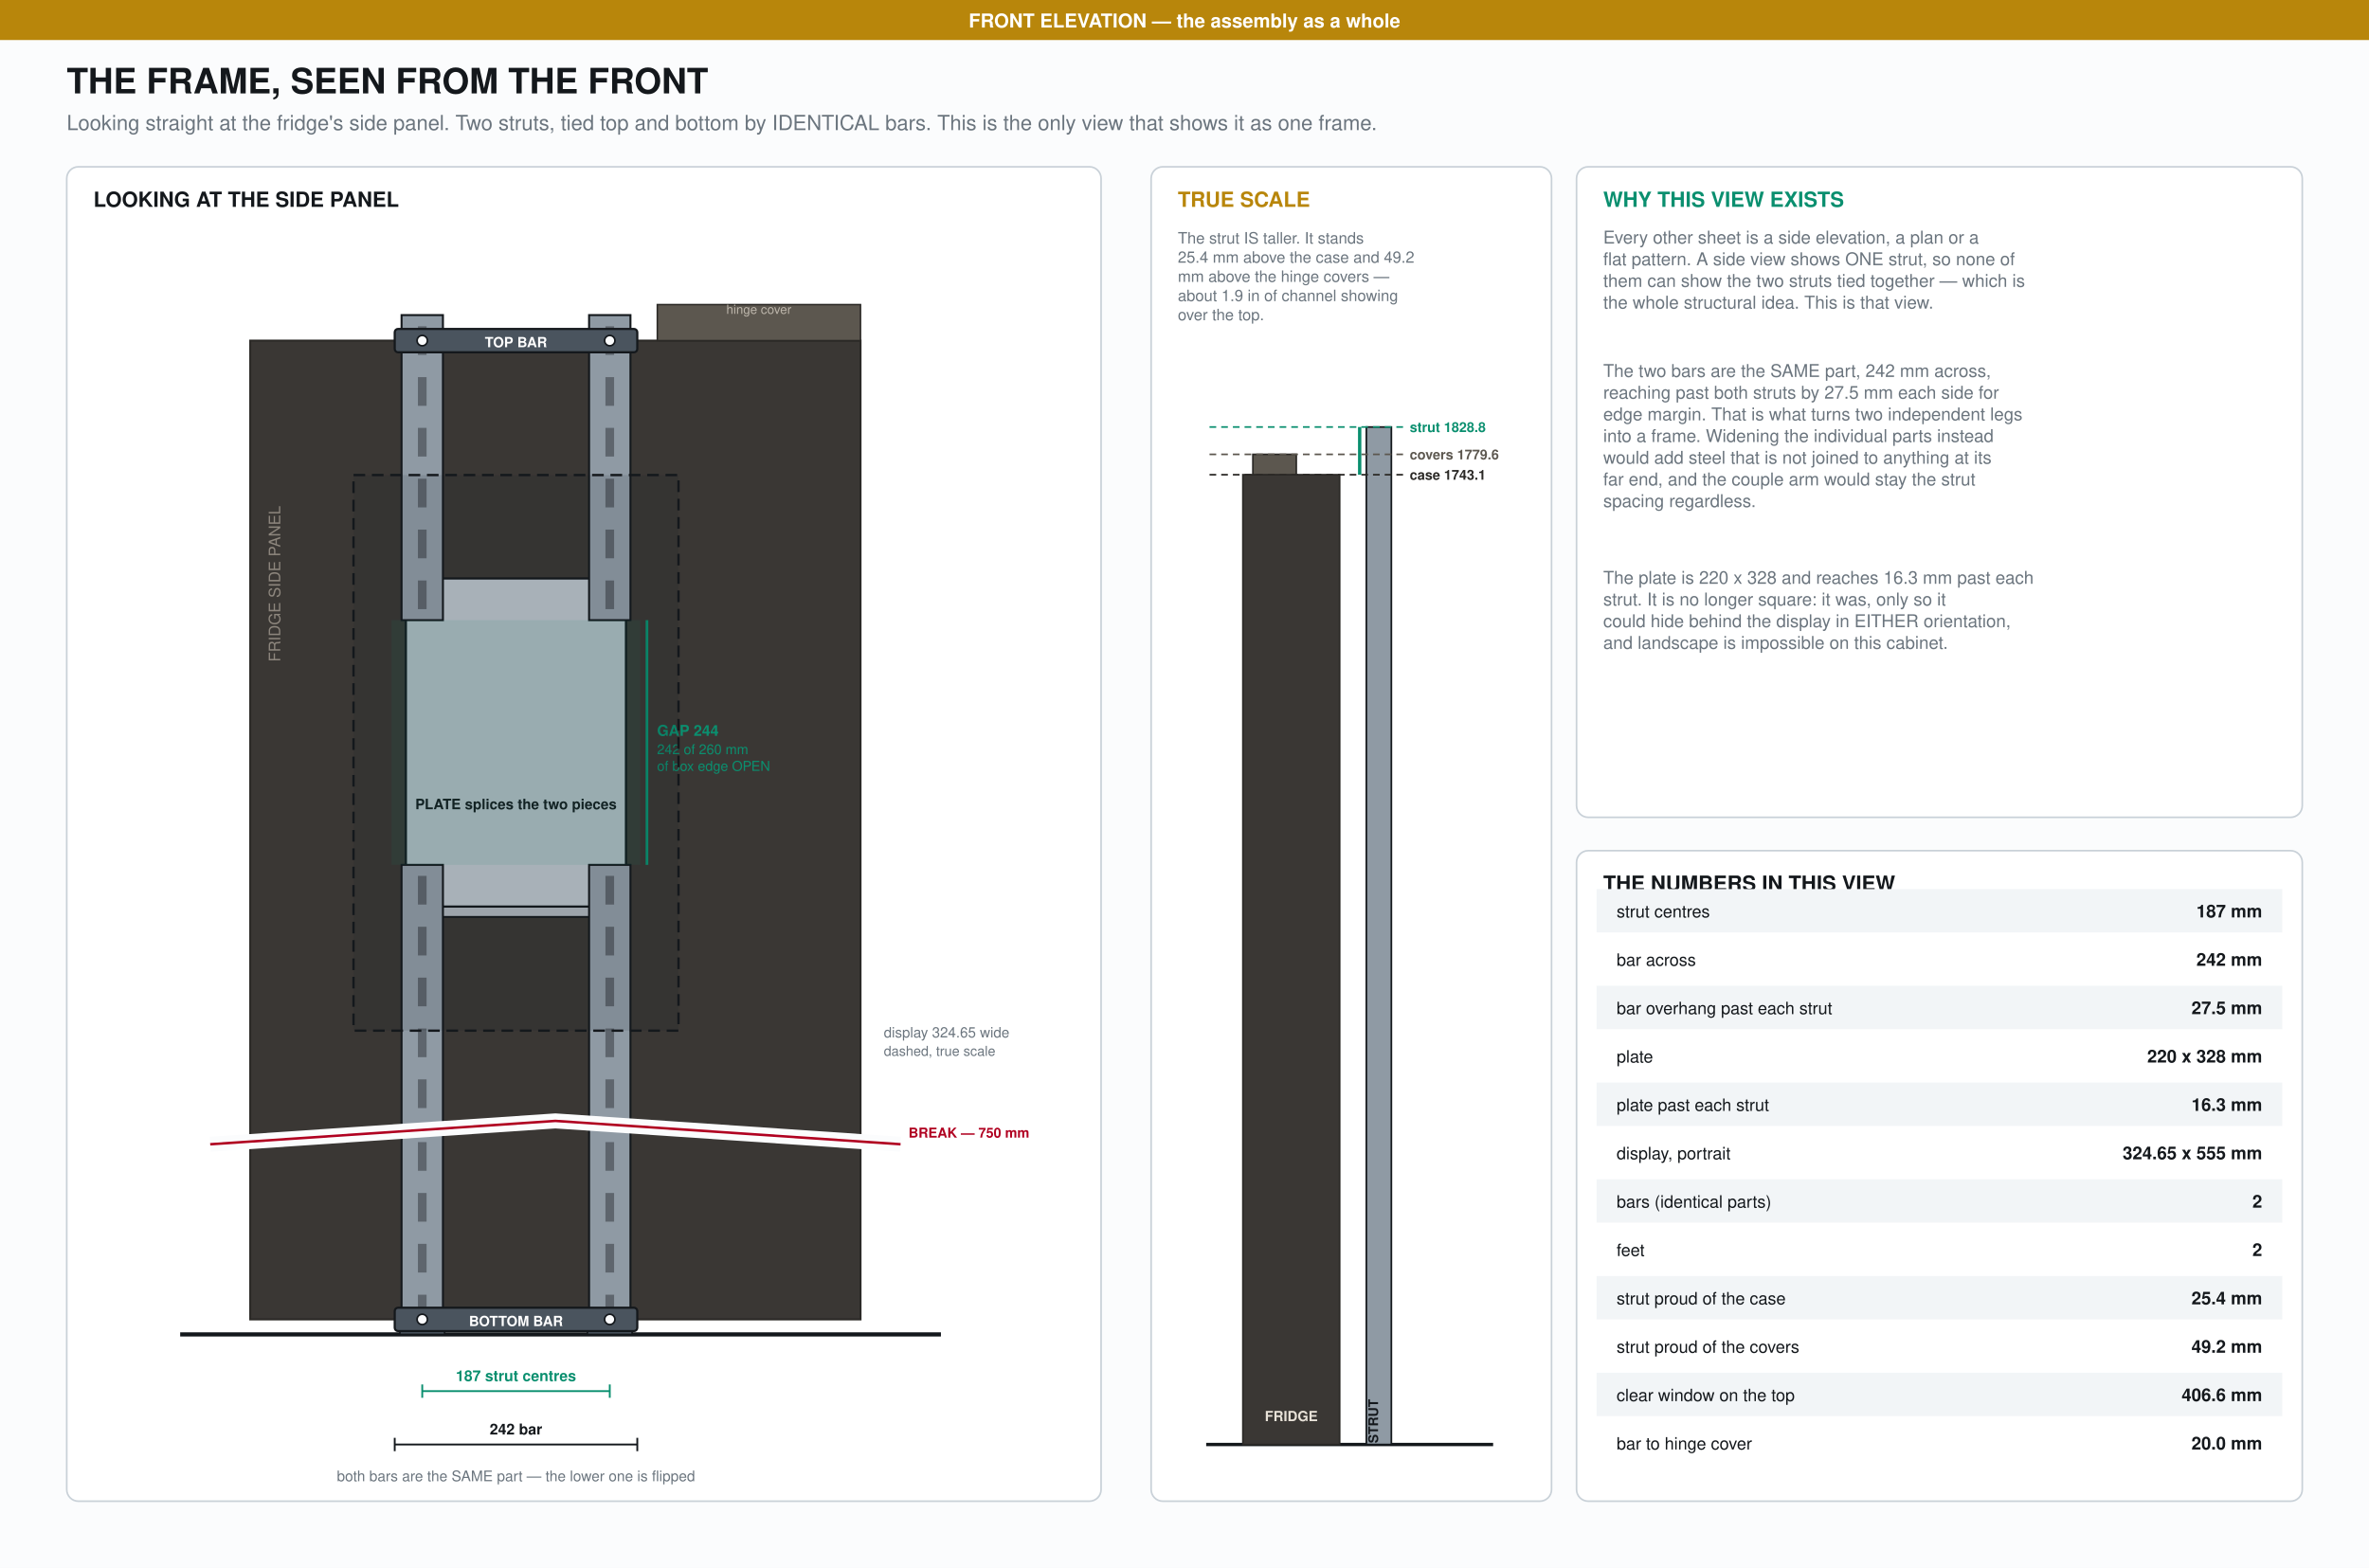
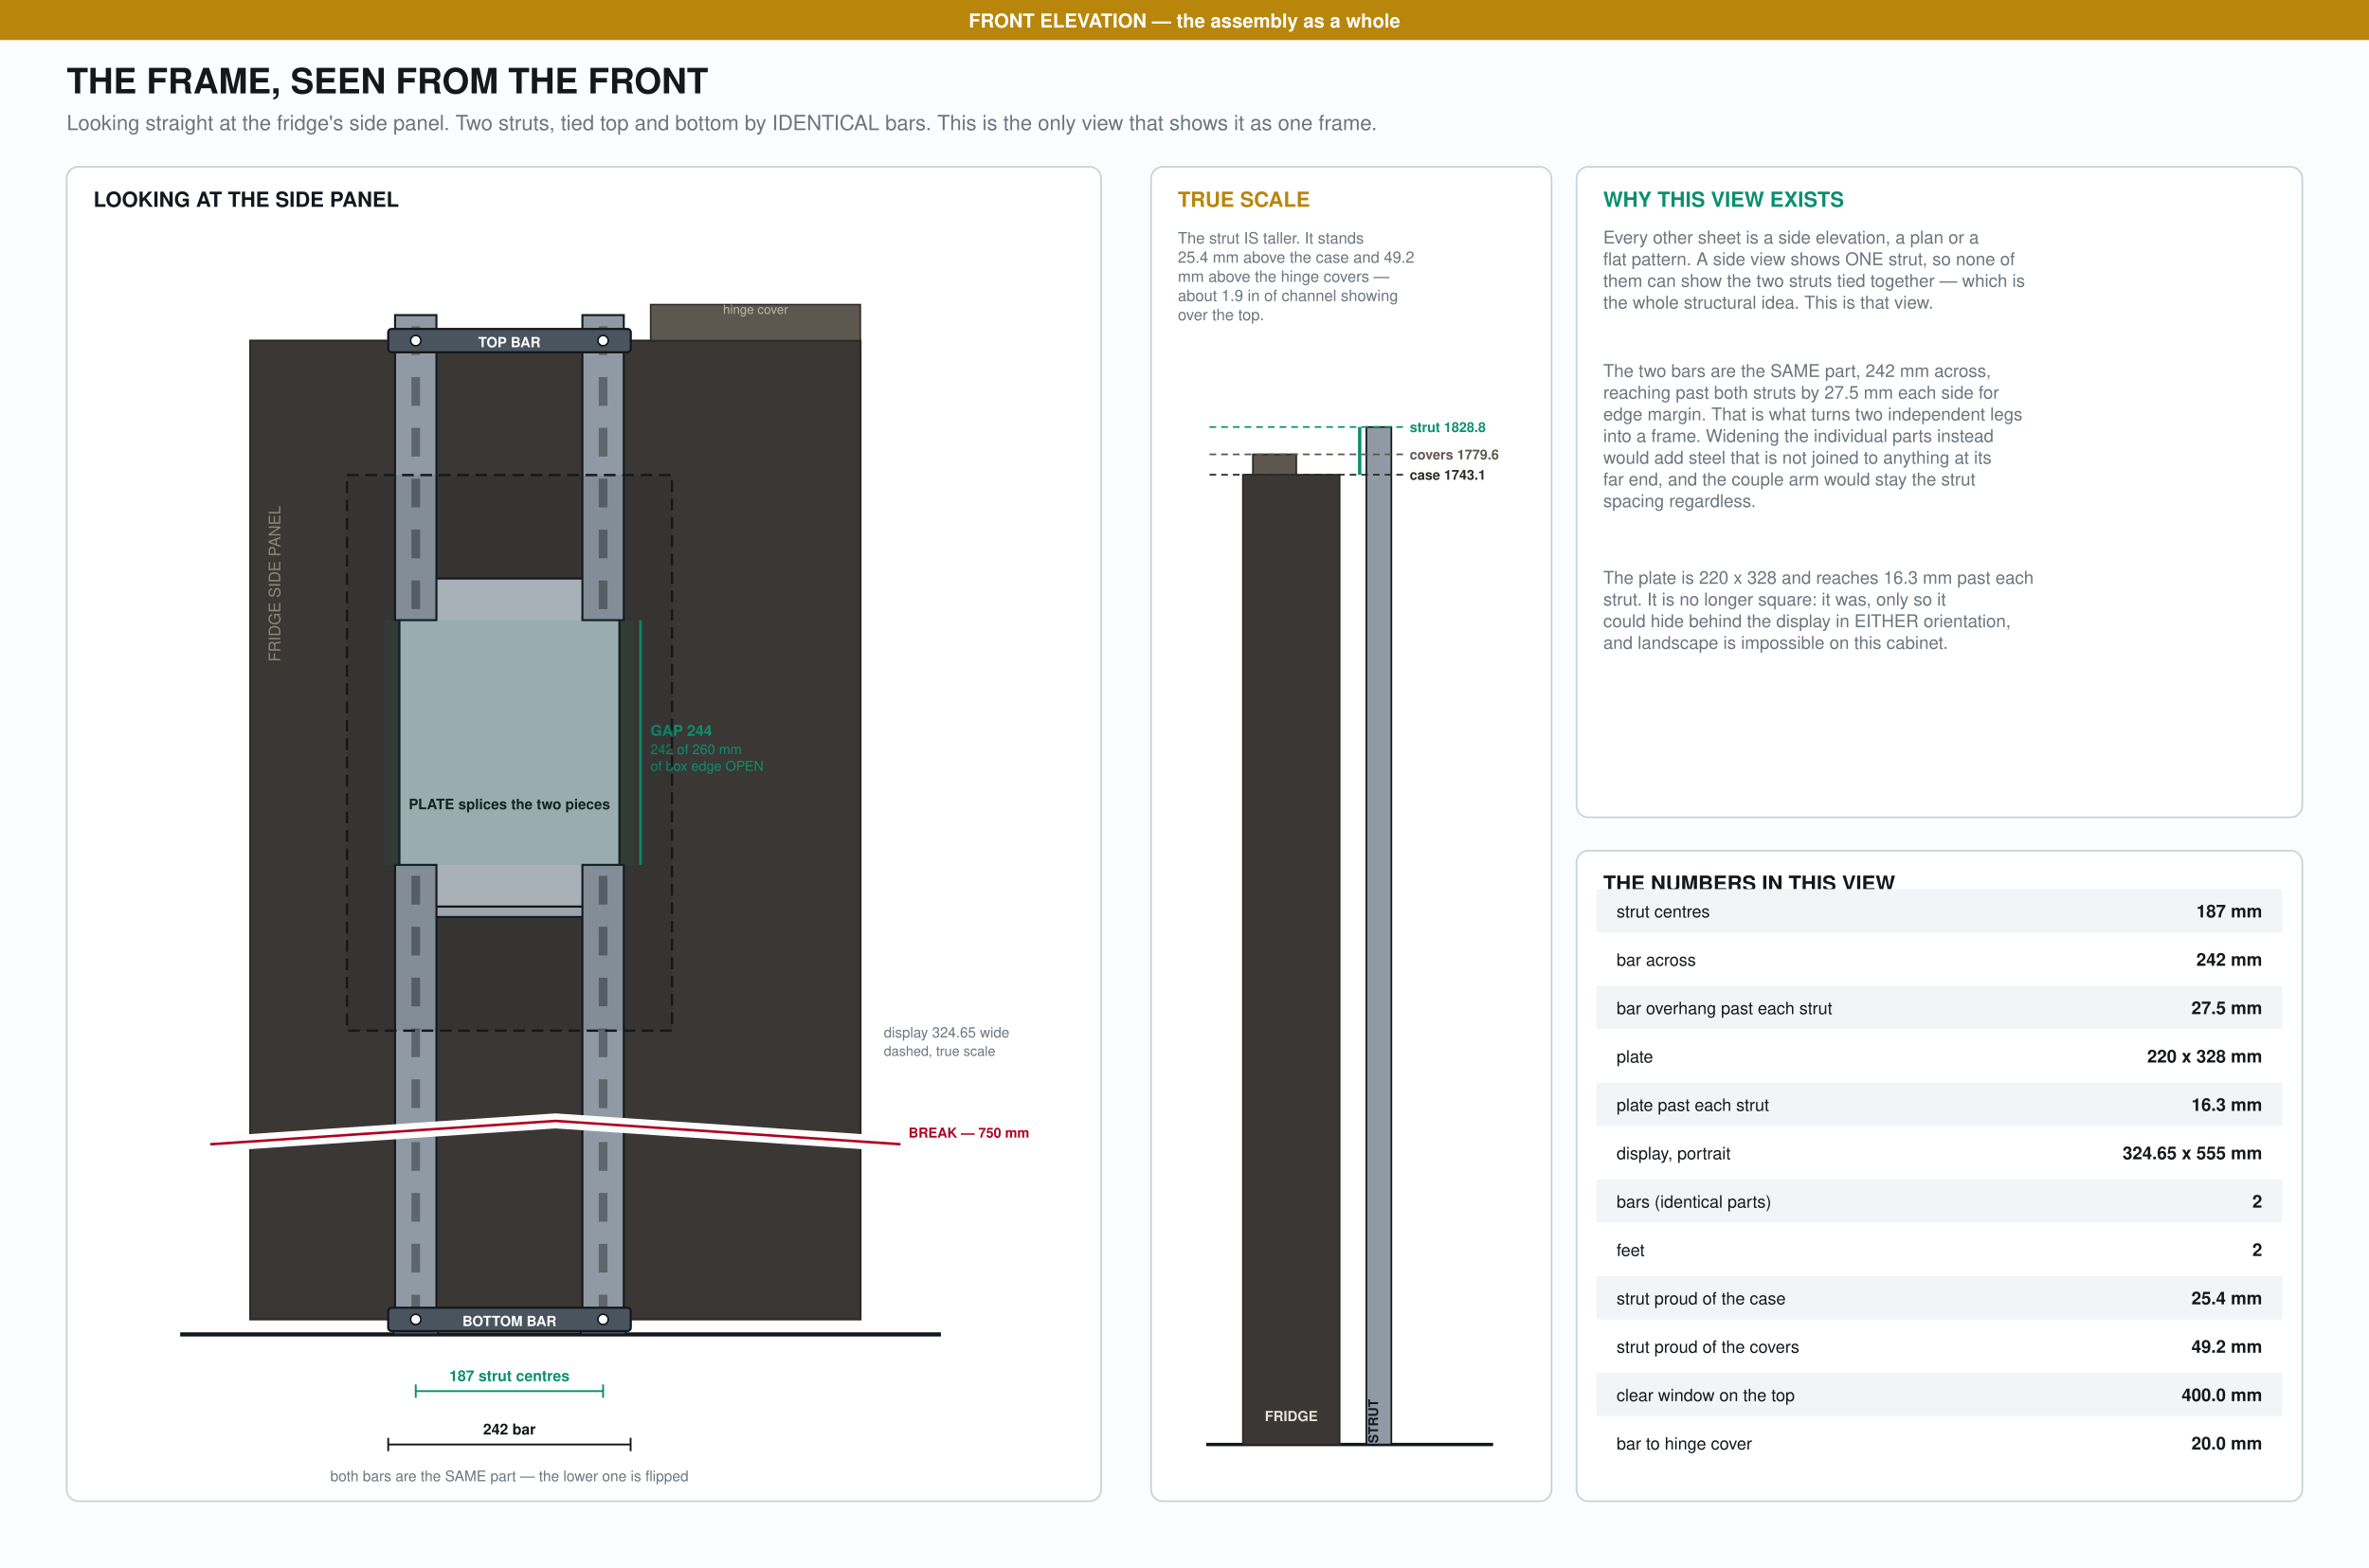
<svg xmlns="http://www.w3.org/2000/svg" width="1420" height="940" viewBox="0 0 1420 940">
  <rect width="1420" height="940" fill="#fbfcfd" />
  <rect width="1420" height="24" fill="#b8860b" />
  <text x="710.00" y="16.50" font-family="Helvetica,Arial,sans-serif" font-size="11.5" text-anchor="middle" fill="#fff" font-weight="bold">FRONT ELEVATION — the assembly as a whole</text>
  <text x="40.00" y="56.00" font-family="Helvetica,Arial,sans-serif" font-size="21" text-anchor="start" fill="#14181c" font-weight="bold">THE FRAME, SEEN FROM THE FRONT</text>
  <text x="40.00" y="78.00" font-family="Helvetica,Arial,sans-serif" font-size="12.5" text-anchor="start" fill="#6b757e" font-weight="normal">Looking straight at the fridge's side panel. Two struts, tied top and bottom by IDENTICAL bars. This is the only view that shows it as one frame.</text>
  <rect x="40.0" y="100.0" width="620.0" height="800.0" rx="7" fill="#fff" stroke="#c9d1d8" stroke-width="1" />
  <text x="56.00" y="124.00" font-family="Helvetica,Arial,sans-serif" font-size="12.5" text-anchor="start" fill="#14181c" font-weight="bold">LOOKING AT THE SIDE PANEL</text>
  <line x1="108.0" y1="800.0" x2="564.0" y2="800.0" stroke="#14181c" stroke-width="2.5" />
  <rect x="150.0" y="204.2" width="365.8" height="586.8" fill="#3a3734" stroke="#2b2926" stroke-width="1.2" />
-   <rect x="394.0" y="182.6" width="121.8" height="21.6" fill="#5c574f" stroke="#2b2926" stroke-width="0.9" />
-   <text x="454.86" y="188.16" font-family="Helvetica,Arial,sans-serif" font-size="7.6" text-anchor="middle" fill="#bdb6ab" font-weight="normal">hinge cover</text>
+   <rect x="390.0" y="182.6" width="125.7" height="21.6" fill="#5c574f" stroke="#2b2926" stroke-width="0.9" />
+   <text x="452.89" y="188.16" font-family="Helvetica,Arial,sans-serif" font-size="7.6" text-anchor="middle" fill="#bdb6ab" font-weight="normal">hinge cover</text>
  <text x="168.00" y="350.00" font-family="Helvetica,Arial,sans-serif" font-size="9.5" text-anchor="middle" fill="#8d867d" font-weight="normal" transform="rotate(-90.0 168.00 350.00)">FRIDGE SIDE PANEL</text>
-   <rect x="243.3" y="353.0" width="131.9" height="196.7" fill="#b9c2c9" fill-opacity="0.9" stroke="#14181c" stroke-width="1.1" />
-   <text x="309.28" y="393.80" font-family="Helvetica,Arial,sans-serif" font-size="9.2" text-anchor="middle" fill="#14181c" font-weight="bold">PLATE 220 x 328</text>
-   <rect x="243.3" y="346.8" width="131.9" height="196.7" fill="#b9c2c9" stroke="#14181c" stroke-width="1.3" />
-   <text x="309.28" y="485.14" font-family="Helvetica,Arial,sans-serif" font-size="8.6" text-anchor="middle" fill="#14181c" font-weight="bold">PLATE splices the two pieces</text>
-   <rect x="240.7" y="518.5" width="24.8" height="281.5" fill="#8f9aa4" stroke="#14181c" stroke-width="1.2" />
-   <rect x="250.5" y="776.2" width="5.2" height="17.2" fill="#14181c" fill-opacity="0.4" />
-   <rect x="250.5" y="745.7" width="5.2" height="17.2" fill="#14181c" fill-opacity="0.4" />
-   <rect x="250.5" y="715.2" width="5.2" height="17.2" fill="#14181c" fill-opacity="0.4" />
-   <rect x="250.5" y="684.7" width="5.2" height="17.2" fill="#14181c" fill-opacity="0.4" />
-   <rect x="250.5" y="647.1" width="5.2" height="17.2" fill="#14181c" fill-opacity="0.4" />
-   <rect x="250.5" y="616.6" width="5.2" height="17.2" fill="#14181c" fill-opacity="0.4" />
-   <rect x="250.5" y="586.1" width="5.2" height="17.2" fill="#14181c" fill-opacity="0.4" />
-   <rect x="250.5" y="555.6" width="5.2" height="17.2" fill="#14181c" fill-opacity="0.4" />
-   <rect x="250.5" y="525.1" width="5.2" height="17.2" fill="#14181c" fill-opacity="0.4" />
-   <rect x="240.7" y="188.9" width="24.8" height="182.9" fill="#8f9aa4" stroke="#14181c" stroke-width="1.2" />
-   <rect x="250.5" y="348.0" width="5.2" height="17.2" fill="#14181c" fill-opacity="0.4" />
-   <rect x="250.5" y="317.5" width="5.2" height="17.2" fill="#14181c" fill-opacity="0.4" />
-   <rect x="250.5" y="287.0" width="5.2" height="17.2" fill="#14181c" fill-opacity="0.4" />
-   <rect x="250.5" y="256.5" width="5.2" height="17.2" fill="#14181c" fill-opacity="0.4" />
-   <rect x="250.5" y="226.1" width="5.2" height="17.2" fill="#14181c" fill-opacity="0.4" />
-   <rect x="250.5" y="195.6" width="5.2" height="17.2" fill="#14181c" fill-opacity="0.4" />
-   <rect x="239.7" y="793.0" width="26.8" height="7" fill="#4a545e" stroke="#14181c" stroke-width="1" />
-   <rect x="353.1" y="518.5" width="24.8" height="281.5" fill="#8f9aa4" stroke="#14181c" stroke-width="1.2" />
-   <rect x="362.9" y="776.2" width="5.2" height="17.2" fill="#14181c" fill-opacity="0.4" />
-   <rect x="362.9" y="745.7" width="5.2" height="17.2" fill="#14181c" fill-opacity="0.4" />
-   <rect x="362.9" y="715.2" width="5.2" height="17.2" fill="#14181c" fill-opacity="0.4" />
-   <rect x="362.9" y="684.7" width="5.2" height="17.2" fill="#14181c" fill-opacity="0.4" />
-   <rect x="362.9" y="647.1" width="5.2" height="17.2" fill="#14181c" fill-opacity="0.4" />
-   <rect x="362.9" y="616.6" width="5.2" height="17.2" fill="#14181c" fill-opacity="0.4" />
-   <rect x="362.9" y="586.1" width="5.2" height="17.2" fill="#14181c" fill-opacity="0.4" />
-   <rect x="362.9" y="555.6" width="5.2" height="17.2" fill="#14181c" fill-opacity="0.4" />
-   <rect x="362.9" y="525.1" width="5.2" height="17.2" fill="#14181c" fill-opacity="0.4" />
-   <rect x="353.1" y="188.9" width="24.8" height="182.9" fill="#8f9aa4" stroke="#14181c" stroke-width="1.2" />
-   <rect x="362.9" y="348.0" width="5.2" height="17.2" fill="#14181c" fill-opacity="0.4" />
-   <rect x="362.9" y="317.5" width="5.2" height="17.2" fill="#14181c" fill-opacity="0.4" />
-   <rect x="362.9" y="287.0" width="5.2" height="17.2" fill="#14181c" fill-opacity="0.4" />
-   <rect x="362.9" y="256.5" width="5.2" height="17.2" fill="#14181c" fill-opacity="0.4" />
-   <rect x="362.9" y="226.1" width="5.2" height="17.2" fill="#14181c" fill-opacity="0.4" />
-   <rect x="362.9" y="195.6" width="5.2" height="17.2" fill="#14181c" fill-opacity="0.4" />
-   <rect x="352.1" y="793.0" width="26.8" height="7" fill="#4a545e" stroke="#14181c" stroke-width="1" />
-   <rect x="234.7" y="371.8" width="149.1" height="146.7" fill="#0a8f6f" fill-opacity="0.10" />
-   <line x1="387.8" y1="518.5" x2="387.8" y2="371.8" stroke="#0a8f6f" stroke-width="1.6" />
-   <text x="393.84" y="441.14" font-family="Helvetica,Arial,sans-serif" font-size="9.0" text-anchor="start" fill="#0a8f6f" font-weight="bold">GAP 244</text>
-   <text x="393.84" y="452.14" font-family="Helvetica,Arial,sans-serif" font-size="8.2" text-anchor="start" fill="#0a8f6f" font-weight="normal">242 of 260 mm</text>
-   <text x="393.84" y="462.14" font-family="Helvetica,Arial,sans-serif" font-size="8.2" text-anchor="start" fill="#0a8f6f" font-weight="normal">of box edge OPEN</text>
-   <rect x="236.6" y="197.2" width="145.4" height="14" rx="2" fill="#4a545e" stroke="#14181c" stroke-width="1.3" />
-   <text x="309.28" y="208.16" font-family="Helvetica,Arial,sans-serif" font-size="8.4" text-anchor="middle" fill="#fff" font-weight="bold">TOP BAR</text>
-   <circle cx="253.1" cy="204.2" r="3.1" fill="#fbfcfd" stroke="#14181c" stroke-width="1" />
-   <circle cx="365.5" cy="204.2" r="3.1" fill="#fbfcfd" stroke="#14181c" stroke-width="1" />
-   <rect x="236.6" y="784.0" width="145.4" height="14" rx="2" fill="#4a545e" stroke="#14181c" stroke-width="1.3" />
-   <text x="309.28" y="795.00" font-family="Helvetica,Arial,sans-serif" font-size="8.4" text-anchor="middle" fill="#fff" font-weight="bold">BOTTOM BAR</text>
-   <circle cx="253.1" cy="791.0" r="3.1" fill="#fbfcfd" stroke="#14181c" stroke-width="1" />
-   <circle cx="365.5" cy="791.0" r="3.1" fill="#fbfcfd" stroke="#14181c" stroke-width="1" />
-   <rect x="211.9" y="284.8" width="194.8" height="333.1" fill="#101820" fill-opacity="0.10" stroke="#14181c" stroke-width="1.4" stroke-dasharray="7 4" />
-   <text x="309.28" y="451.40" font-family="Helvetica,Arial,sans-serif" font-size="9.0" text-anchor="middle" fill="#6b757e" font-weight="bold" />
+   <rect x="239.4" y="353.0" width="131.9" height="196.7" fill="#b9c2c9" fill-opacity="0.9" stroke="#14181c" stroke-width="1.1" />
+   <text x="305.35" y="393.80" font-family="Helvetica,Arial,sans-serif" font-size="9.2" text-anchor="middle" fill="#14181c" font-weight="bold">PLATE 220 x 328</text>
+   <rect x="239.4" y="346.8" width="131.9" height="196.7" fill="#b9c2c9" stroke="#14181c" stroke-width="1.3" />
+   <text x="305.35" y="485.14" font-family="Helvetica,Arial,sans-serif" font-size="8.6" text-anchor="middle" fill="#14181c" font-weight="bold">PLATE splices the two pieces</text>
+   <rect x="236.8" y="518.5" width="24.8" height="281.5" fill="#8f9aa4" stroke="#14181c" stroke-width="1.2" />
+   <rect x="246.6" y="776.2" width="5.2" height="17.2" fill="#14181c" fill-opacity="0.4" />
+   <rect x="246.6" y="745.7" width="5.2" height="17.2" fill="#14181c" fill-opacity="0.4" />
+   <rect x="246.6" y="715.2" width="5.2" height="17.2" fill="#14181c" fill-opacity="0.4" />
+   <rect x="246.6" y="684.7" width="5.2" height="17.2" fill="#14181c" fill-opacity="0.4" />
+   <rect x="246.6" y="647.1" width="5.2" height="17.2" fill="#14181c" fill-opacity="0.4" />
+   <rect x="246.6" y="616.6" width="5.2" height="17.2" fill="#14181c" fill-opacity="0.4" />
+   <rect x="246.6" y="586.1" width="5.2" height="17.2" fill="#14181c" fill-opacity="0.4" />
+   <rect x="246.6" y="555.6" width="5.2" height="17.2" fill="#14181c" fill-opacity="0.4" />
+   <rect x="246.6" y="525.1" width="5.2" height="17.2" fill="#14181c" fill-opacity="0.4" />
+   <rect x="236.8" y="188.9" width="24.8" height="182.9" fill="#8f9aa4" stroke="#14181c" stroke-width="1.2" />
+   <rect x="246.6" y="348.0" width="5.2" height="17.2" fill="#14181c" fill-opacity="0.4" />
+   <rect x="246.6" y="317.5" width="5.2" height="17.2" fill="#14181c" fill-opacity="0.4" />
+   <rect x="246.6" y="287.0" width="5.2" height="17.2" fill="#14181c" fill-opacity="0.4" />
+   <rect x="246.6" y="256.5" width="5.2" height="17.2" fill="#14181c" fill-opacity="0.4" />
+   <rect x="246.6" y="226.1" width="5.2" height="17.2" fill="#14181c" fill-opacity="0.4" />
+   <rect x="246.6" y="195.6" width="5.2" height="17.2" fill="#14181c" fill-opacity="0.4" />
+   <rect x="235.8" y="793.0" width="26.8" height="7" fill="#4a545e" stroke="#14181c" stroke-width="1" />
+   <rect x="349.1" y="518.5" width="24.8" height="281.5" fill="#8f9aa4" stroke="#14181c" stroke-width="1.2" />
+   <rect x="358.9" y="776.2" width="5.2" height="17.2" fill="#14181c" fill-opacity="0.4" />
+   <rect x="358.9" y="745.7" width="5.2" height="17.2" fill="#14181c" fill-opacity="0.4" />
+   <rect x="358.9" y="715.2" width="5.2" height="17.2" fill="#14181c" fill-opacity="0.4" />
+   <rect x="358.9" y="684.7" width="5.2" height="17.2" fill="#14181c" fill-opacity="0.4" />
+   <rect x="358.9" y="647.1" width="5.2" height="17.2" fill="#14181c" fill-opacity="0.4" />
+   <rect x="358.9" y="616.6" width="5.2" height="17.2" fill="#14181c" fill-opacity="0.4" />
+   <rect x="358.9" y="586.1" width="5.2" height="17.2" fill="#14181c" fill-opacity="0.4" />
+   <rect x="358.9" y="555.6" width="5.2" height="17.2" fill="#14181c" fill-opacity="0.4" />
+   <rect x="358.9" y="525.1" width="5.2" height="17.2" fill="#14181c" fill-opacity="0.4" />
+   <rect x="349.1" y="188.9" width="24.8" height="182.9" fill="#8f9aa4" stroke="#14181c" stroke-width="1.2" />
+   <rect x="358.9" y="348.0" width="5.2" height="17.2" fill="#14181c" fill-opacity="0.4" />
+   <rect x="358.9" y="317.5" width="5.2" height="17.2" fill="#14181c" fill-opacity="0.4" />
+   <rect x="358.9" y="287.0" width="5.2" height="17.2" fill="#14181c" fill-opacity="0.4" />
+   <rect x="358.9" y="256.5" width="5.2" height="17.2" fill="#14181c" fill-opacity="0.4" />
+   <rect x="358.9" y="226.1" width="5.2" height="17.2" fill="#14181c" fill-opacity="0.4" />
+   <rect x="358.9" y="195.6" width="5.2" height="17.2" fill="#14181c" fill-opacity="0.4" />
+   <rect x="348.1" y="793.0" width="26.8" height="7" fill="#4a545e" stroke="#14181c" stroke-width="1" />
+   <rect x="230.8" y="371.8" width="149.1" height="146.7" fill="#0a8f6f" fill-opacity="0.10" />
+   <line x1="383.9" y1="518.5" x2="383.9" y2="371.8" stroke="#0a8f6f" stroke-width="1.6" />
+   <text x="389.91" y="441.14" font-family="Helvetica,Arial,sans-serif" font-size="9.0" text-anchor="start" fill="#0a8f6f" font-weight="bold">GAP 244</text>
+   <text x="389.91" y="452.14" font-family="Helvetica,Arial,sans-serif" font-size="8.2" text-anchor="start" fill="#0a8f6f" font-weight="normal">242 of 260 mm</text>
+   <text x="389.91" y="462.14" font-family="Helvetica,Arial,sans-serif" font-size="8.2" text-anchor="start" fill="#0a8f6f" font-weight="normal">of box edge OPEN</text>
+   <rect x="232.7" y="197.2" width="145.4" height="14" rx="2" fill="#4a545e" stroke="#14181c" stroke-width="1.3" />
+   <text x="305.35" y="208.16" font-family="Helvetica,Arial,sans-serif" font-size="8.4" text-anchor="middle" fill="#fff" font-weight="bold">TOP BAR</text>
+   <circle cx="249.2" cy="204.2" r="3.1" fill="#fbfcfd" stroke="#14181c" stroke-width="1" />
+   <circle cx="361.5" cy="204.2" r="3.1" fill="#fbfcfd" stroke="#14181c" stroke-width="1" />
+   <rect x="232.7" y="784.0" width="145.4" height="14" rx="2" fill="#4a545e" stroke="#14181c" stroke-width="1.3" />
+   <text x="305.35" y="795.00" font-family="Helvetica,Arial,sans-serif" font-size="8.4" text-anchor="middle" fill="#fff" font-weight="bold">BOTTOM BAR</text>
+   <circle cx="249.2" cy="791.0" r="3.1" fill="#fbfcfd" stroke="#14181c" stroke-width="1" />
+   <circle cx="361.5" cy="791.0" r="3.1" fill="#fbfcfd" stroke="#14181c" stroke-width="1" />
+   <rect x="208.0" y="284.8" width="194.8" height="333.1" fill="#101820" fill-opacity="0.10" stroke="#14181c" stroke-width="1.4" stroke-dasharray="7 4" />
+   <text x="305.35" y="451.40" font-family="Helvetica,Arial,sans-serif" font-size="9.0" text-anchor="middle" fill="#6b757e" font-weight="bold" />
  <text x="529.76" y="621.97" font-family="Helvetica,Arial,sans-serif" font-size="8.6" text-anchor="start" fill="#6b757e" font-weight="normal">display 324.65 wide</text>
  <text x="529.76" y="632.97" font-family="Helvetica,Arial,sans-serif" font-size="8.2" text-anchor="start" fill="#6b757e" font-weight="normal">dashed, true scale</text>
  <path d="M126.0 686.0 L332.9 672.0 L539.8 686.0" fill="none" stroke="#fbfcfd" stroke-width="9" />
  <path d="M126.0 686.0 L332.9 672.0 L539.8 686.0" fill="none" stroke="#b00020" stroke-width="1.5" />
  <text x="544.56" y="682.00" font-family="Helvetica,Arial,sans-serif" font-size="8.2" text-anchor="start" fill="#b00020" font-weight="bold">BREAK — 750 mm</text>
-   <line x1="253.1" y1="834.0" x2="365.5" y2="834.0" stroke="#0a8f6f" stroke-width="1.1" />
-   <line x1="253.1" y1="830.0" x2="253.1" y2="838.0" stroke="#0a8f6f" stroke-width="1.1" />
-   <line x1="365.5" y1="830.0" x2="365.5" y2="838.0" stroke="#0a8f6f" stroke-width="1.1" />
-   <text x="309.28" y="828.00" font-family="Helvetica,Arial,sans-serif" font-size="9.0" text-anchor="middle" fill="#0a8f6f" font-weight="bold">187 strut centres</text>
-   <line x1="236.6" y1="866.0" x2="382.0" y2="866.0" stroke="#14181c" stroke-width="1.1" />
-   <line x1="236.6" y1="862.0" x2="236.6" y2="870.0" stroke="#14181c" stroke-width="1.1" />
-   <line x1="382.0" y1="862.0" x2="382.0" y2="870.0" stroke="#14181c" stroke-width="1.1" />
-   <text x="309.28" y="860.00" font-family="Helvetica,Arial,sans-serif" font-size="9.0" text-anchor="middle" fill="#14181c" font-weight="bold">242 bar</text>
-   <text x="309.28" y="888.00" font-family="Helvetica,Arial,sans-serif" font-size="8.8" text-anchor="middle" fill="#6b757e" font-weight="normal">both bars are the SAME part — the lower one is flipped</text>
+   <line x1="249.2" y1="834.0" x2="361.5" y2="834.0" stroke="#0a8f6f" stroke-width="1.1" />
+   <line x1="249.2" y1="830.0" x2="249.2" y2="838.0" stroke="#0a8f6f" stroke-width="1.1" />
+   <line x1="361.5" y1="830.0" x2="361.5" y2="838.0" stroke="#0a8f6f" stroke-width="1.1" />
+   <text x="305.35" y="828.00" font-family="Helvetica,Arial,sans-serif" font-size="9.0" text-anchor="middle" fill="#0a8f6f" font-weight="bold">187 strut centres</text>
+   <line x1="232.7" y1="866.0" x2="378.0" y2="866.0" stroke="#14181c" stroke-width="1.1" />
+   <line x1="232.7" y1="862.0" x2="232.7" y2="870.0" stroke="#14181c" stroke-width="1.1" />
+   <line x1="378.0" y1="862.0" x2="378.0" y2="870.0" stroke="#14181c" stroke-width="1.1" />
+   <text x="305.35" y="860.00" font-family="Helvetica,Arial,sans-serif" font-size="9.0" text-anchor="middle" fill="#14181c" font-weight="bold">242 bar</text>
+   <text x="305.35" y="888.00" font-family="Helvetica,Arial,sans-serif" font-size="8.8" text-anchor="middle" fill="#6b757e" font-weight="normal">both bars are the SAME part — the lower one is flipped</text>
  <rect x="690.0" y="100.0" width="240.0" height="800.0" rx="7" fill="#fff" stroke="#c9d1d8" stroke-width="1" />
  <text x="706.00" y="124.00" font-family="Helvetica,Arial,sans-serif" font-size="12.5" text-anchor="start" fill="#b8860b" font-weight="bold">TRUE SCALE</text>
  <text x="706.00" y="146.00" font-family="Helvetica,Arial,sans-serif" font-size="9.4" text-anchor="start" fill="#6b757e" font-weight="normal">The strut IS taller. It stands</text>
  <text x="706.00" y="157.50" font-family="Helvetica,Arial,sans-serif" font-size="9.4" text-anchor="start" fill="#6b757e" font-weight="normal">25.4 mm above the case and 49.2</text>
  <text x="706.00" y="169.00" font-family="Helvetica,Arial,sans-serif" font-size="9.4" text-anchor="start" fill="#6b757e" font-weight="normal">mm above the hinge covers —</text>
  <text x="706.00" y="180.50" font-family="Helvetica,Arial,sans-serif" font-size="9.4" text-anchor="start" fill="#6b757e" font-weight="normal">about 1.9 in of channel showing</text>
  <text x="706.00" y="192.00" font-family="Helvetica,Arial,sans-serif" font-size="9.4" text-anchor="start" fill="#6b757e" font-weight="normal">over the top.</text>
  <line x1="723.0" y1="866.0" x2="895.0" y2="866.0" stroke="#14181c" stroke-width="2" />
  <rect x="745.0" y="284.6" width="58" height="581.4" fill="#3a3734" stroke="#2b2926" />
  <rect x="751.0" y="272.4" width="26" height="12.2" fill="#5c574f" stroke="#2b2926" />
  <text x="774.00" y="852.00" font-family="Helvetica,Arial,sans-serif" font-size="8.4" text-anchor="middle" fill="#e8e2d8" font-weight="bold">FRIDGE</text>
  <rect x="819.0" y="256.0" width="15" height="610.0" fill="#8f9aa4" stroke="#14181c" />
  <text x="826.00" y="852.00" font-family="Helvetica,Arial,sans-serif" font-size="8.0" text-anchor="middle" fill="#14181c" font-weight="bold" transform="rotate(-90.0 826.00 852.00)">STRUT</text>
  <line x1="725.0" y1="284.6" x2="841.0" y2="284.6" stroke="#2b2926" stroke-width="1" stroke-dasharray="4 3" />
  <text x="845.00" y="287.59" font-family="Helvetica,Arial,sans-serif" font-size="8.2" text-anchor="start" fill="#2b2926" font-weight="bold">case 1743.1</text>
  <line x1="725.0" y1="272.4" x2="841.0" y2="272.4" stroke="#5c574f" stroke-width="1" stroke-dasharray="4 3" />
  <text x="845.00" y="275.42" font-family="Helvetica,Arial,sans-serif" font-size="8.2" text-anchor="start" fill="#5c574f" font-weight="bold">covers 1779.6</text>
  <line x1="725.0" y1="256.0" x2="841.0" y2="256.0" stroke="#0a8f6f" stroke-width="1" stroke-dasharray="4 3" />
  <text x="845.00" y="259.00" font-family="Helvetica,Arial,sans-serif" font-size="8.2" text-anchor="start" fill="#0a8f6f" font-weight="bold">strut 1828.8</text>
  <line x1="815.0" y1="284.6" x2="815.0" y2="256.0" stroke="#0a8f6f" stroke-width="2" />
  <rect x="945.0" y="100.0" width="435.0" height="390.0" rx="7" fill="#fff" stroke="#c9d1d8" stroke-width="1" />
  <text x="961.00" y="124.00" font-family="Helvetica,Arial,sans-serif" font-size="12.5" text-anchor="start" fill="#0a8f6f" font-weight="bold">WHY THIS VIEW EXISTS</text>
  <text x="961.00" y="146.00" font-family="Helvetica,Arial,sans-serif" font-size="10.6" text-anchor="start" fill="#6b757e" font-weight="normal">Every other sheet is a side elevation, a plan or a</text>
  <text x="961.00" y="159.00" font-family="Helvetica,Arial,sans-serif" font-size="10.6" text-anchor="start" fill="#6b757e" font-weight="normal">flat pattern. A side view shows ONE strut, so none of</text>
  <text x="961.00" y="172.00" font-family="Helvetica,Arial,sans-serif" font-size="10.6" text-anchor="start" fill="#6b757e" font-weight="normal">them can show the two struts tied together — which is</text>
  <text x="961.00" y="185.00" font-family="Helvetica,Arial,sans-serif" font-size="10.6" text-anchor="start" fill="#6b757e" font-weight="normal">the whole structural idea. This is that view.</text>
  <text x="961.00" y="226.00" font-family="Helvetica,Arial,sans-serif" font-size="10.6" text-anchor="start" fill="#6b757e" font-weight="normal">The two bars are the SAME part, 242 mm across,</text>
  <text x="961.00" y="239.00" font-family="Helvetica,Arial,sans-serif" font-size="10.6" text-anchor="start" fill="#6b757e" font-weight="normal">reaching past both struts by 27.5 mm each side for</text>
  <text x="961.00" y="252.00" font-family="Helvetica,Arial,sans-serif" font-size="10.6" text-anchor="start" fill="#6b757e" font-weight="normal">edge margin. That is what turns two independent legs</text>
  <text x="961.00" y="265.00" font-family="Helvetica,Arial,sans-serif" font-size="10.6" text-anchor="start" fill="#6b757e" font-weight="normal">into a frame. Widening the individual parts instead</text>
  <text x="961.00" y="278.00" font-family="Helvetica,Arial,sans-serif" font-size="10.6" text-anchor="start" fill="#6b757e" font-weight="normal">would add steel that is not joined to anything at its</text>
  <text x="961.00" y="291.00" font-family="Helvetica,Arial,sans-serif" font-size="10.6" text-anchor="start" fill="#6b757e" font-weight="normal">far end, and the couple arm would stay the strut</text>
  <text x="961.00" y="304.00" font-family="Helvetica,Arial,sans-serif" font-size="10.6" text-anchor="start" fill="#6b757e" font-weight="normal">spacing regardless.</text>
  <text x="961.00" y="350.00" font-family="Helvetica,Arial,sans-serif" font-size="10.6" text-anchor="start" fill="#6b757e" font-weight="normal">The plate is 220 x 328 and reaches 16.3 mm past each</text>
  <text x="961.00" y="363.00" font-family="Helvetica,Arial,sans-serif" font-size="10.6" text-anchor="start" fill="#6b757e" font-weight="normal">strut. It is no longer square: it was, only so it</text>
  <text x="961.00" y="376.00" font-family="Helvetica,Arial,sans-serif" font-size="10.6" text-anchor="start" fill="#6b757e" font-weight="normal">could hide behind the display in EITHER orientation,</text>
  <text x="961.00" y="389.00" font-family="Helvetica,Arial,sans-serif" font-size="10.6" text-anchor="start" fill="#6b757e" font-weight="normal">and landscape is impossible on this cabinet.</text>
  <rect x="945.0" y="510.0" width="435.0" height="390.0" rx="7" fill="#fff" stroke="#c9d1d8" stroke-width="1" />
  <text x="961.00" y="534.00" font-family="Helvetica,Arial,sans-serif" font-size="12.5" text-anchor="start" fill="#14181c" font-weight="bold">THE NUMBERS IN THIS VIEW</text>
  <rect x="957" y="533.0" width="411" height="26" fill="#f2f5f7" />
  <text x="969.00" y="550.00" font-family="Helvetica,Arial,sans-serif" font-size="10.2" text-anchor="start" fill="#14181c" font-weight="normal">strut centres</text>
  <text x="1356.00" y="550.00" font-family="Helvetica,Arial,sans-serif" font-size="10.6" text-anchor="end" fill="#14181c" font-weight="bold">187 mm</text>
  <text x="969.00" y="579.00" font-family="Helvetica,Arial,sans-serif" font-size="10.2" text-anchor="start" fill="#14181c" font-weight="normal">bar across</text>
  <text x="1356.00" y="579.00" font-family="Helvetica,Arial,sans-serif" font-size="10.6" text-anchor="end" fill="#14181c" font-weight="bold">242 mm</text>
  <rect x="957" y="591.0" width="411" height="26" fill="#f2f5f7" />
  <text x="969.00" y="608.00" font-family="Helvetica,Arial,sans-serif" font-size="10.2" text-anchor="start" fill="#14181c" font-weight="normal">bar overhang past each strut</text>
  <text x="1356.00" y="608.00" font-family="Helvetica,Arial,sans-serif" font-size="10.6" text-anchor="end" fill="#14181c" font-weight="bold">27.5 mm</text>
  <text x="969.00" y="637.00" font-family="Helvetica,Arial,sans-serif" font-size="10.2" text-anchor="start" fill="#14181c" font-weight="normal">plate</text>
  <text x="1356.00" y="637.00" font-family="Helvetica,Arial,sans-serif" font-size="10.6" text-anchor="end" fill="#14181c" font-weight="bold">220 x 328 mm</text>
  <rect x="957" y="649.0" width="411" height="26" fill="#f2f5f7" />
  <text x="969.00" y="666.00" font-family="Helvetica,Arial,sans-serif" font-size="10.2" text-anchor="start" fill="#14181c" font-weight="normal">plate past each strut</text>
  <text x="1356.00" y="666.00" font-family="Helvetica,Arial,sans-serif" font-size="10.6" text-anchor="end" fill="#14181c" font-weight="bold">16.3 mm</text>
  <text x="969.00" y="695.00" font-family="Helvetica,Arial,sans-serif" font-size="10.2" text-anchor="start" fill="#14181c" font-weight="normal">display, portrait</text>
  <text x="1356.00" y="695.00" font-family="Helvetica,Arial,sans-serif" font-size="10.6" text-anchor="end" fill="#14181c" font-weight="bold">324.65 x 555 mm</text>
  <rect x="957" y="707.0" width="411" height="26" fill="#f2f5f7" />
  <text x="969.00" y="724.00" font-family="Helvetica,Arial,sans-serif" font-size="10.2" text-anchor="start" fill="#14181c" font-weight="normal">bars (identical parts)</text>
  <text x="1356.00" y="724.00" font-family="Helvetica,Arial,sans-serif" font-size="10.6" text-anchor="end" fill="#14181c" font-weight="bold">2</text>
  <text x="969.00" y="753.00" font-family="Helvetica,Arial,sans-serif" font-size="10.2" text-anchor="start" fill="#14181c" font-weight="normal">feet</text>
  <text x="1356.00" y="753.00" font-family="Helvetica,Arial,sans-serif" font-size="10.6" text-anchor="end" fill="#14181c" font-weight="bold">2</text>
  <rect x="957" y="765.0" width="411" height="26" fill="#f2f5f7" />
  <text x="969.00" y="782.00" font-family="Helvetica,Arial,sans-serif" font-size="10.2" text-anchor="start" fill="#14181c" font-weight="normal">strut proud of the case</text>
  <text x="1356.00" y="782.00" font-family="Helvetica,Arial,sans-serif" font-size="10.6" text-anchor="end" fill="#14181c" font-weight="bold">25.4 mm</text>
  <text x="969.00" y="811.00" font-family="Helvetica,Arial,sans-serif" font-size="10.2" text-anchor="start" fill="#14181c" font-weight="normal">strut proud of the covers</text>
  <text x="1356.00" y="811.00" font-family="Helvetica,Arial,sans-serif" font-size="10.6" text-anchor="end" fill="#14181c" font-weight="bold">49.2 mm</text>
  <rect x="957" y="823.0" width="411" height="26" fill="#f2f5f7" />
  <text x="969.00" y="840.00" font-family="Helvetica,Arial,sans-serif" font-size="10.2" text-anchor="start" fill="#14181c" font-weight="normal">clear window on the top</text>
-   <text x="1356.00" y="840.00" font-family="Helvetica,Arial,sans-serif" font-size="10.6" text-anchor="end" fill="#14181c" font-weight="bold">406.6 mm</text>
+   <text x="1356.00" y="840.00" font-family="Helvetica,Arial,sans-serif" font-size="10.6" text-anchor="end" fill="#14181c" font-weight="bold">400.0 mm</text>
  <text x="969.00" y="869.00" font-family="Helvetica,Arial,sans-serif" font-size="10.2" text-anchor="start" fill="#14181c" font-weight="normal">bar to hinge cover</text>
  <text x="1356.00" y="869.00" font-family="Helvetica,Arial,sans-serif" font-size="10.6" text-anchor="end" fill="#14181c" font-weight="bold">20.0 mm</text>
</svg>
